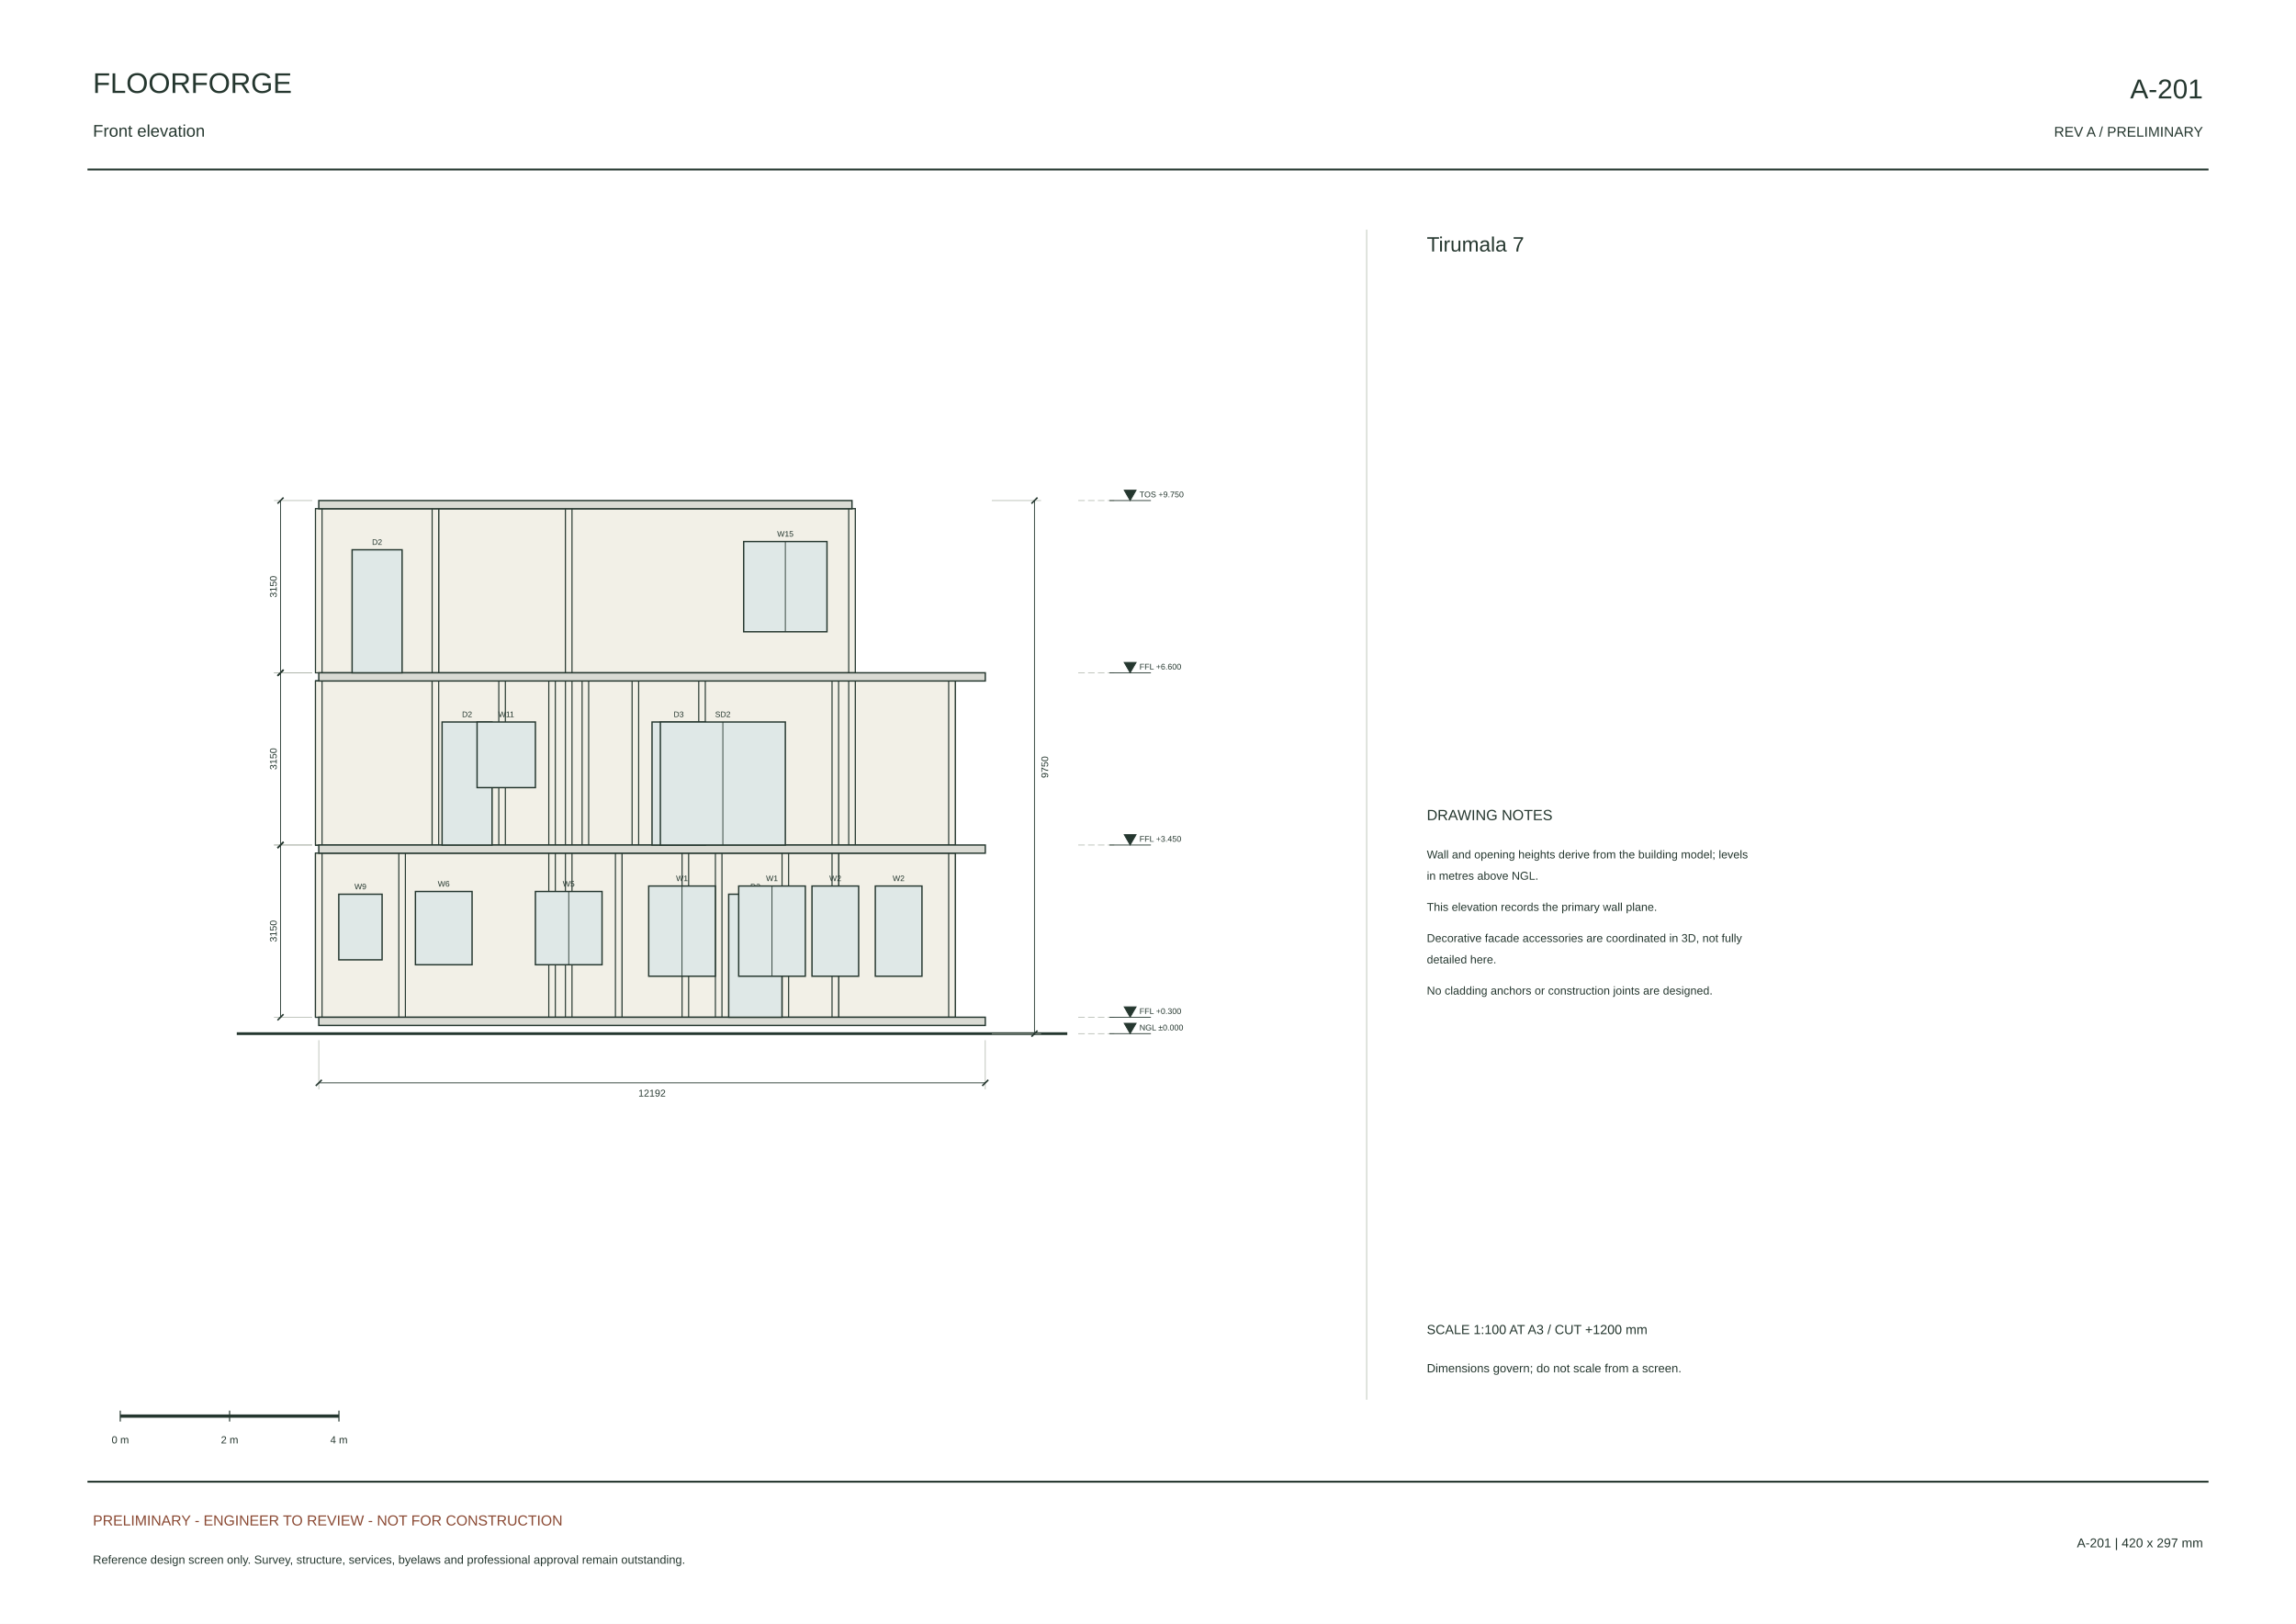
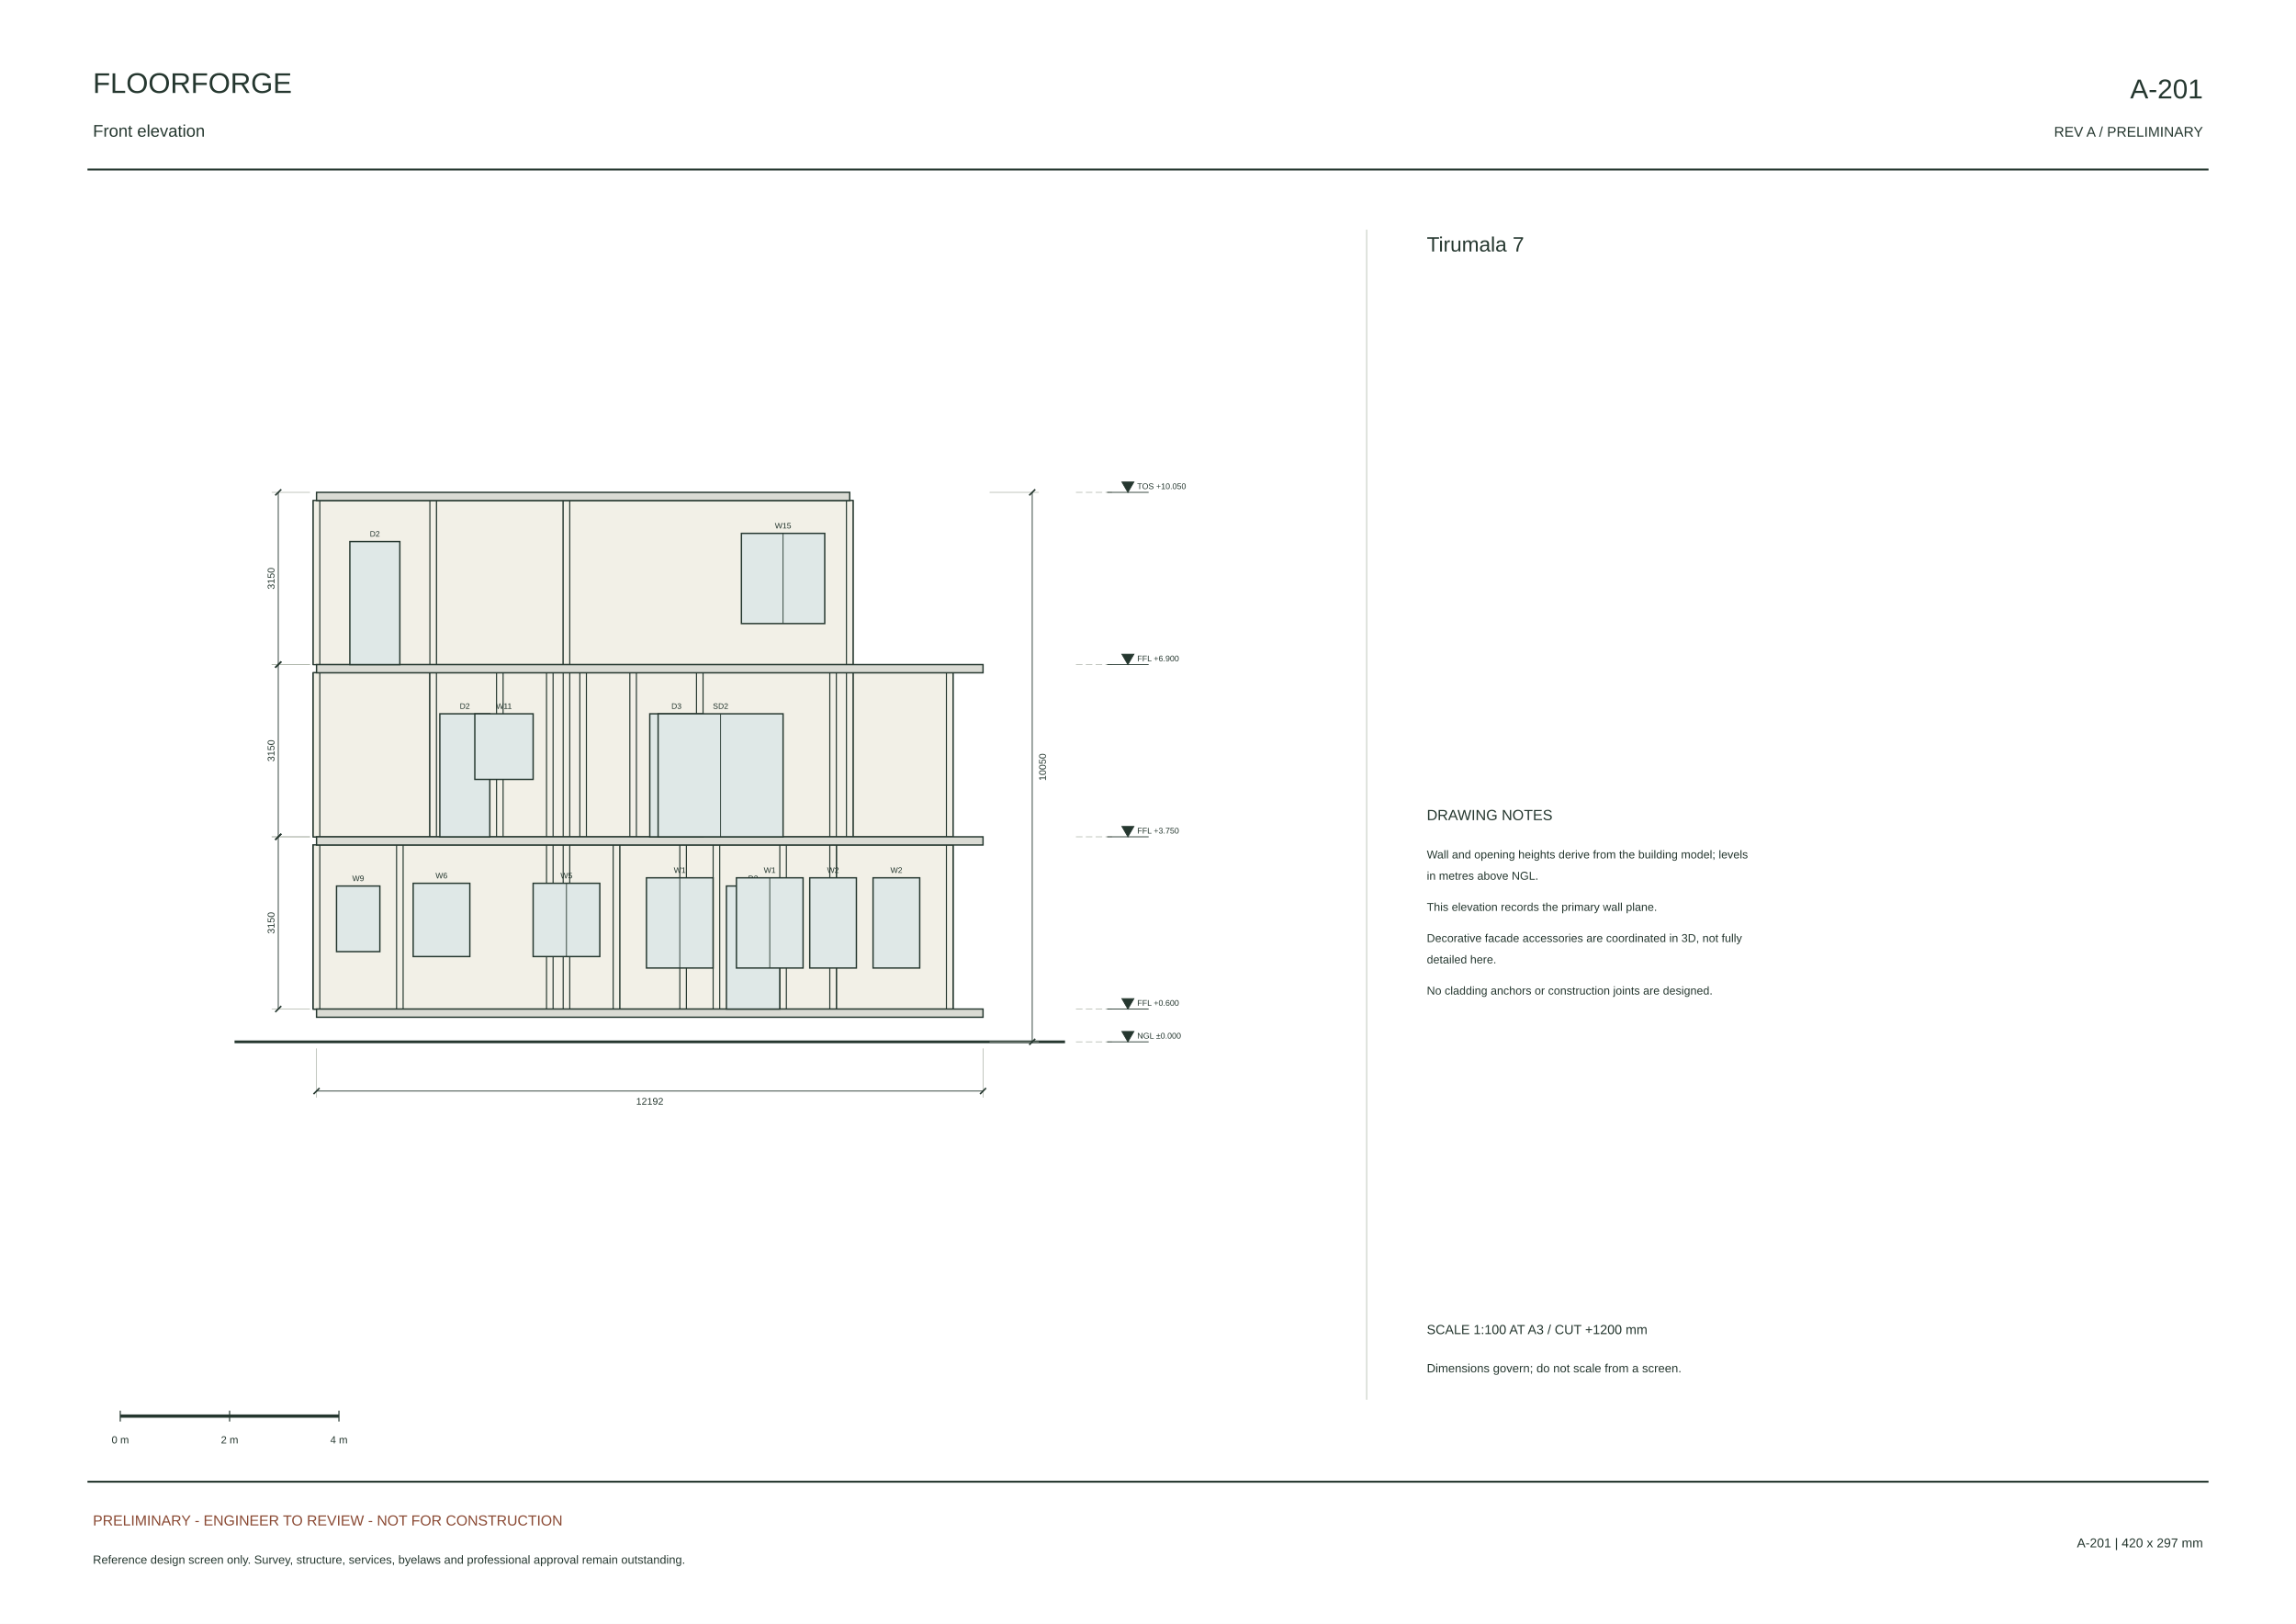
<svg xmlns="http://www.w3.org/2000/svg" width="420mm" height="297mm" viewBox="0 0 420 297">
  <rect width="420" height="297" fill="white" />
  <g font-family="Arial,Helvetica,sans-serif">
    <path d="M 16 31 H 404 M 16 271 H 404" stroke="#25372f" stroke-width=".35" />
    <text x="17" y="17" fill="#25372f" font-size="5.2" text-anchor="start">FLOORFORGE</text>
    <text x="17" y="25" fill="#25372f" font-size="3.1" text-anchor="start">Front elevation</text>
    <text x="403" y="18" fill="#25372f" font-size="5" text-anchor="end">A-201</text>
    <text x="403" y="25" fill="#25372f" font-size="2.6" text-anchor="end">REV A / PRELIMINARY</text>
-     <polygon points="100.387,186.05 174.739,186.05 174.739,156.05 100.387,156.05" fill="#f2f0e7" stroke="#25372f" stroke-width="0.2" />
-     <polygon points="57.715,186.05 101.587,186.05 101.587,156.05 57.715,156.05" fill="#f2f0e7" stroke="#25372f" stroke-width="0.2" />
-     <polygon points="124.771,186.05 144.259,186.05 144.259,156.05 124.771,156.05" fill="#f2f0e7" stroke="#25372f" stroke-width="0.2" />
-     <polygon points="100.387,186.05 125.971,186.05 125.971,156.05 100.387,156.05" fill="#f2f0e7" stroke="#25372f" stroke-width="0.2" />
-     <polygon points="130.867,186.05 174.739,186.05 174.739,156.05 130.867,156.05" fill="#f2f0e7" stroke="#25372f" stroke-width="0.2" />
-     <polygon points="57.715,186.05 101.587,186.05 101.587,156.05 57.715,156.05" fill="#f2f0e7" stroke="#25372f" stroke-width="0.2" />
-     <polygon points="130.867,186.05 174.739,186.05 174.739,156.05 130.867,156.05" fill="#f2f0e7" stroke="#25372f" stroke-width="0.2" />
-     <polygon points="103.435,186.05 153.403,186.05 153.403,156.05 103.435,156.05" fill="#f2f0e7" stroke="#25372f" stroke-width="0.2" />
-     <polygon points="57.715,186.05 74.155,186.05 74.155,156.05 57.715,156.05" fill="#f2f0e7" stroke="#25372f" stroke-width="0.2" />
-     <polygon points="103.435,186.05 153.403,186.05 153.403,156.05 103.435,156.05" fill="#f2f0e7" stroke="#25372f" stroke-width="0.2" />
-     <polygon points="57.715,186.05 74.155,186.05 74.155,156.05 57.715,156.05" fill="#f2f0e7" stroke="#25372f" stroke-width="0.2" />
-     <polygon points="57.715,186.05 113.779,186.05 113.779,156.05 57.715,156.05" fill="#f2f0e7" stroke="#25372f" stroke-width="0.2" />
-     <polygon points="173.539,186.05 174.739,186.05 174.739,156.05 173.539,156.05" fill="#f2f0e7" stroke="#25372f" stroke-width="0.2" />
-     <polygon points="152.203,186.05 153.403,186.05 153.403,156.05 152.203,156.05" fill="#f2f0e7" stroke="#25372f" stroke-width="0.2" />
-     <polygon points="143.059,186.05 144.259,186.05 144.259,156.05 143.059,156.05" fill="#f2f0e7" stroke="#25372f" stroke-width="0.2" />
-     <polygon points="130.867,186.05 132.067,186.05 132.067,156.05 130.867,156.05" fill="#f2f0e7" stroke="#25372f" stroke-width="0.2" />
-     <polygon points="124.771,186.05 125.971,186.05 125.971,156.05 124.771,156.05" fill="#f2f0e7" stroke="#25372f" stroke-width="0.2" />
-     <polygon points="112.579,186.05 113.779,186.05 113.779,156.05 112.579,156.05" fill="#f2f0e7" stroke="#25372f" stroke-width="0.2" />
-     <polygon points="103.435,186.05 104.635,186.05 104.635,156.05 103.435,156.05" fill="#f2f0e7" stroke="#25372f" stroke-width="0.2" />
-     <polygon points="100.387,186.05 101.587,186.05 101.587,156.05 100.387,156.05" fill="#f2f0e7" stroke="#25372f" stroke-width="0.2" />
-     <polygon points="72.955,186.05 74.155,186.05 74.155,156.05 72.955,156.05" fill="#f2f0e7" stroke="#25372f" stroke-width="0.2" />
-     <polygon points="57.715,186.05 58.915,186.05 58.915,156.05 57.715,156.05" fill="#f2f0e7" stroke="#25372f" stroke-width="0.2" />
-     <polygon points="100.387,154.55 174.739,154.55 174.739,124.55 100.387,124.55" fill="#f2f0e7" stroke="#25372f" stroke-width="0.2" />
-     <polygon points="57.715,154.55 92.443,154.55 92.443,124.55 57.715,124.55" fill="#f2f0e7" stroke="#25372f" stroke-width="0.2" />
-     <polygon points="91.243,154.55 129.019,154.55 129.019,124.55 91.243,124.55" fill="#f2f0e7" stroke="#25372f" stroke-width="0.2" />
-     <polygon points="106.483,154.55 129.019,154.55 129.019,124.55 106.483,124.55" fill="#f2f0e7" stroke="#25372f" stroke-width="0.2" />
-     <polygon points="57.715,154.55 92.443,154.55 92.443,124.55 57.715,124.55" fill="#f2f0e7" stroke="#25372f" stroke-width="0.2" />
-     <polygon points="127.819,154.55 174.739,154.55 174.739,124.55 127.819,124.55" fill="#f2f0e7" stroke="#25372f" stroke-width="0.2" />
-     <polygon points="115.627,154.55 156.451,154.55 156.451,124.55 115.627,124.55" fill="#f2f0e7" stroke="#25372f" stroke-width="0.2" />
-     <polygon points="57.715,154.55 80.251,154.55 80.251,124.55 57.715,124.55" fill="#f2f0e7" stroke="#25372f" stroke-width="0.2" />
-     <polygon points="79.051,154.55 104.635,154.55 104.635,124.55 79.051,124.55" fill="#f2f0e7" stroke="#25372f" stroke-width="0.2" />
-     <polygon points="79.051,154.55 156.451,154.55 156.451,124.55 79.051,124.55" fill="#f2f0e7" stroke="#25372f" stroke-width="0.2" />
-     <polygon points="173.539,154.55 174.739,154.55 174.739,124.55 173.539,124.55" fill="#f2f0e7" stroke="#25372f" stroke-width="0.2" />
-     <polygon points="155.251,154.55 156.451,154.55 156.451,124.55 155.251,124.55" fill="#f2f0e7" stroke="#25372f" stroke-width="0.2" />
-     <polygon points="152.203,154.55 153.403,154.55 153.403,124.55 152.203,124.55" fill="#f2f0e7" stroke="#25372f" stroke-width="0.2" />
-     <polygon points="127.819,154.55 129.019,154.55 129.019,124.55 127.819,124.55" fill="#f2f0e7" stroke="#25372f" stroke-width="0.2" />
-     <polygon points="115.627,154.55 116.827,154.55 116.827,124.55 115.627,124.55" fill="#f2f0e7" stroke="#25372f" stroke-width="0.2" />
-     <polygon points="106.483,154.55 107.683,154.55 107.683,124.55 106.483,124.55" fill="#f2f0e7" stroke="#25372f" stroke-width="0.2" />
-     <polygon points="103.435,154.55 104.635,154.55 104.635,124.55 103.435,124.55" fill="#f2f0e7" stroke="#25372f" stroke-width="0.2" />
-     <polygon points="100.387,154.55 101.587,154.55 101.587,124.55 100.387,124.55" fill="#f2f0e7" stroke="#25372f" stroke-width="0.2" />
-     <polygon points="91.243,154.55 92.443,154.55 92.443,124.55 91.243,124.55" fill="#f2f0e7" stroke="#25372f" stroke-width="0.2" />
-     <polygon points="79.051,154.55 80.251,154.55 80.251,124.55 79.051,124.55" fill="#f2f0e7" stroke="#25372f" stroke-width="0.2" />
-     <polygon points="57.715,154.55 58.915,154.55 58.915,124.55 57.715,124.55" fill="#f2f0e7" stroke="#25372f" stroke-width="0.2" />
-     <polygon points="103.435,123.05 156.451,123.05 156.451,93.05 103.435,93.05" fill="#f2f0e7" stroke="#25372f" stroke-width="0.2" />
-     <polygon points="57.715,123.05 104.635,123.05 104.635,93.05 57.715,93.05" fill="#f2f0e7" stroke="#25372f" stroke-width="0.2" />
-     <polygon points="79.051,123.05 104.635,123.05 104.635,93.05 79.051,93.05" fill="#f2f0e7" stroke="#25372f" stroke-width="0.2" />
-     <polygon points="103.435,123.05 156.451,123.05 156.451,93.05 103.435,93.05" fill="#f2f0e7" stroke="#25372f" stroke-width="0.2" />
-     <polygon points="57.715,123.05 80.251,123.05 80.251,93.05 57.715,93.05" fill="#f2f0e7" stroke="#25372f" stroke-width="0.2" />
-     <polygon points="155.251,123.05 156.451,123.05 156.451,93.05 155.251,93.05" fill="#f2f0e7" stroke="#25372f" stroke-width="0.2" />
-     <polygon points="103.435,123.05 104.635,123.05 104.635,93.05 103.435,93.05" fill="#f2f0e7" stroke="#25372f" stroke-width="0.2" />
-     <polygon points="79.051,123.05 80.251,123.05 80.251,93.05 79.051,93.05" fill="#f2f0e7" stroke="#25372f" stroke-width="0.2" />
-     <polygon points="57.715,123.05 58.915,123.05 58.915,93.05 57.715,93.05" fill="#f2f0e7" stroke="#25372f" stroke-width="0.2" />
-     <polygon points="58.315,187.55 180.235,187.55 180.235,186.05 58.315,186.05" fill="#dadbd4" stroke="#25372f" stroke-width="0.25" />
-     <polygon points="58.315,156.05 180.235,156.05 180.235,154.55 58.315,154.55" fill="#dadbd4" stroke="#25372f" stroke-width="0.25" />
-     <polygon points="58.315,124.55 180.235,124.55 180.235,123.05 58.315,123.05" fill="#dadbd4" stroke="#25372f" stroke-width="0.25" />
-     <polygon points="58.315,93.05 155.851,93.05 155.851,91.55 58.315,91.55" fill="#dadbd4" stroke="#25372f" stroke-width="0.25" />
-     <path d="M 43.315 189.05 L 195.235 189.05" fill="none" stroke="#25372f" stroke-width="0.5" />
-     <polygon points="133.296,186.05 143.049,186.05 143.049,163.55 133.296,163.55" fill="#dfe8e7" stroke="#25372f" stroke-width="0.25" />
-     <text x="138.173" y="162.65" fill="#25372f" font-size="1.45" text-anchor="middle">D3</text>
-     <polygon points="160.118,178.55 168.653,178.55 168.653,162.05 160.118,162.05" fill="#dfe8e7" stroke="#25372f" stroke-width="0.25" />
-     <text x="164.385" y="161.15" fill="#25372f" font-size="1.45" text-anchor="middle">W2</text>
-     <polygon points="148.536,178.55 157.07,178.55 157.07,162.05 148.536,162.05" fill="#dfe8e7" stroke="#25372f" stroke-width="0.25" />
-     <text x="152.803" y="161.15" fill="#25372f" font-size="1.45" text-anchor="middle">W2</text>
-     <polygon points="135.125,178.55 147.317,178.55 147.317,162.05 135.125,162.05" fill="#dfe8e7" stroke="#25372f" stroke-width="0.25" />
-     <path d="M 141.221 178.55 L 141.221 162.05" fill="none" stroke="#25372f" stroke-width="0.15" />
-     <text x="141.221" y="161.15" fill="#25372f" font-size="1.45" text-anchor="middle">W1</text>
-     <polygon points="118.665,178.55 130.857,178.55 130.857,162.05 118.665,162.05" fill="#dfe8e7" stroke="#25372f" stroke-width="0.25" />
-     <path d="M 124.761 178.55 L 124.761 162.05" fill="none" stroke="#25372f" stroke-width="0.15" />
-     <text x="124.761" y="161.15" fill="#25372f" font-size="1.45" text-anchor="middle">W1</text>
-     <polygon points="97.939,176.45 110.131,176.45 110.131,163.05 97.939,163.05" fill="#dfe8e7" stroke="#25372f" stroke-width="0.25" />
-     <path d="M 104.035 176.45 L 104.035 163.05" fill="none" stroke="#25372f" stroke-width="0.15" />
-     <text x="104.035" y="162.15" fill="#25372f" font-size="1.45" text-anchor="middle">W5</text>
-     <polygon points="75.993,176.45 86.357,176.45 86.357,163.05 75.993,163.05" fill="#dfe8e7" stroke="#25372f" stroke-width="0.25" />
-     <text x="81.175" y="162.15" fill="#25372f" font-size="1.45" text-anchor="middle">W6</text>
-     <polygon points="61.973,175.55 69.897,175.55 69.897,163.55 61.973,163.55" fill="#dfe8e7" stroke="#25372f" stroke-width="0.25" />
-     <text x="65.935" y="162.65" fill="#25372f" font-size="1.45" text-anchor="middle">W9</text>
-     <polygon points="119.275,154.55 129.029,154.55 129.029,132.05 119.275,132.05" fill="#dfe8e7" stroke="#25372f" stroke-width="0.25" />
-     <text x="124.152" y="131.15" fill="#25372f" font-size="1.45" text-anchor="middle">D3</text>
-     <polygon points="120.799,154.55 143.659,154.55 143.659,132.05 120.799,132.05" fill="#dfe8e7" stroke="#25372f" stroke-width="0.25" />
-     <path d="M 132.229 154.55 L 132.229 132.05" fill="none" stroke="#25372f" stroke-width="0.15" />
-     <text x="132.229" y="131.15" fill="#25372f" font-size="1.45" text-anchor="middle">SD2</text>
-     <polygon points="80.87,154.55 90.014,154.55 90.014,132.05 80.87,132.05" fill="#dfe8e7" stroke="#25372f" stroke-width="0.25" />
-     <text x="85.442" y="131.15" fill="#25372f" font-size="1.45" text-anchor="middle">D2</text>
-     <polygon points="87.271,144.05 97.939,144.05 97.939,132.05 87.271,132.05" fill="#dfe8e7" stroke="#25372f" stroke-width="0.25" />
-     <text x="92.605" y="131.15" fill="#25372f" font-size="1.45" text-anchor="middle">W11</text>
-     <polygon points="64.411,123.05 73.555,123.05 73.555,100.55 64.411,100.55" fill="#dfe8e7" stroke="#25372f" stroke-width="0.25" />
-     <text x="68.983" y="99.65" fill="#25372f" font-size="1.45" text-anchor="middle">D2</text>
-     <polygon points="136.039,115.55 151.279,115.55 151.279,99.05 136.039,99.05" fill="#dfe8e7" stroke="#25372f" stroke-width="0.25" />
-     <path d="M 143.659 115.55 L 143.659 99.05" fill="none" stroke="#25372f" stroke-width="0.15" />
-     <text x="143.659" y="98.15" fill="#25372f" font-size="1.45" text-anchor="middle">W15</text>
-     <path d="M 58.315 190.25 L 58.315 199.25" fill="none" stroke="#a8afa4" stroke-width="0.12" />
-     <path d="M 180.235 190.25 L 180.235 199.25" fill="none" stroke="#a8afa4" stroke-width="0.12" />
-     <path d="M 58.315 198.05 L 180.235 198.05" fill="none" stroke="#25372f" stroke-width="0.15" />
-     <path d="M 57.765 198.6 L 58.865 197.5" fill="none" stroke="#25372f" stroke-width="0.28" />
-     <path d="M 179.685 198.6 L 180.785 197.5" fill="none" stroke="#25372f" stroke-width="0.28" />
-     <text x="119.275" y="200.55" fill="#25372f" font-size="1.8" text-anchor="middle">12192</text>
-     <path d="M 181.435 189.05 L 190.435 189.05" fill="none" stroke="#a8afa4" stroke-width="0.12" />
-     <path d="M 181.435 91.55 L 190.435 91.55" fill="none" stroke="#a8afa4" stroke-width="0.12" />
-     <path d="M 189.235 189.05 L 189.235 91.55" fill="none" stroke="#25372f" stroke-width="0.15" />
-     <path d="M 188.685 189.6 L 189.785 188.5" fill="none" stroke="#25372f" stroke-width="0.28" />
-     <path d="M 188.685 92.1 L 189.785 91" fill="none" stroke="#25372f" stroke-width="0.28" />
-     <text x="191.735" y="140.3" fill="#25372f" font-size="1.8" text-anchor="middle" transform="rotate(-90.0 191.735 140.3)">9750</text>
-     <path d="M 57.115 186.05 L 50.115 186.05" fill="none" stroke="#a8afa4" stroke-width="0.12" />
-     <path d="M 57.115 154.55 L 50.115 154.55" fill="none" stroke="#a8afa4" stroke-width="0.12" />
-     <path d="M 51.315 186.05 L 51.315 154.55" fill="none" stroke="#25372f" stroke-width="0.15" />
-     <path d="M 50.765 186.6 L 51.865 185.5" fill="none" stroke="#25372f" stroke-width="0.28" />
-     <path d="M 50.765 155.1 L 51.865 154" fill="none" stroke="#25372f" stroke-width="0.28" />
-     <text x="50.615" y="170.3" fill="#25372f" font-size="1.8" text-anchor="middle" transform="rotate(-90.0 50.615 170.3)">3150</text>
-     <path d="M 57.115 154.55 L 50.115 154.55" fill="none" stroke="#a8afa4" stroke-width="0.12" />
-     <path d="M 57.115 123.05 L 50.115 123.05" fill="none" stroke="#a8afa4" stroke-width="0.12" />
-     <path d="M 51.315 154.55 L 51.315 123.05" fill="none" stroke="#25372f" stroke-width="0.15" />
-     <path d="M 50.765 155.1 L 51.865 154" fill="none" stroke="#25372f" stroke-width="0.28" />
-     <path d="M 50.765 123.6 L 51.865 122.5" fill="none" stroke="#25372f" stroke-width="0.28" />
-     <text x="50.615" y="138.8" fill="#25372f" font-size="1.8" text-anchor="middle" transform="rotate(-90.0 50.615 138.8)">3150</text>
-     <path d="M 57.115 123.05 L 50.115 123.05" fill="none" stroke="#a8afa4" stroke-width="0.12" />
-     <path d="M 57.115 91.55 L 50.115 91.55" fill="none" stroke="#a8afa4" stroke-width="0.12" />
-     <path d="M 51.315 123.05 L 51.315 91.55" fill="none" stroke="#25372f" stroke-width="0.15" />
-     <path d="M 50.765 123.6 L 51.865 122.5" fill="none" stroke="#25372f" stroke-width="0.28" />
-     <path d="M 50.765 92.1 L 51.865 91" fill="none" stroke="#25372f" stroke-width="0.28" />
-     <text x="50.615" y="107.3" fill="#25372f" font-size="1.8" text-anchor="middle" transform="rotate(-90.0 50.615 107.3)">3150</text>
-     <path d="M 197.235 189.05 L 204.235 189.05" fill="none" stroke="#a8afa4" stroke-width="0.12" stroke-dasharray="1.2 .6" />
-     <polygon points="205.635,187.15 207.835,187.15 206.735,189.05" fill="#25372f" stroke="#25372f" stroke-width="0.15" />
-     <path d="M 202.935 189.05 L 210.535 189.05" fill="none" stroke="#25372f" stroke-width="0.15" />
-     <text x="208.435" y="188.45" fill="#25372f" font-size="1.5" text-anchor="start">NGL ±0.000</text>
-     <path d="M 197.235 186.05 L 204.235 186.05" fill="none" stroke="#a8afa4" stroke-width="0.12" stroke-dasharray="1.2 .6" />
-     <polygon points="205.635,184.15 207.835,184.15 206.735,186.05" fill="#25372f" stroke="#25372f" stroke-width="0.15" />
-     <path d="M 202.935 186.05 L 210.535 186.05" fill="none" stroke="#25372f" stroke-width="0.15" />
-     <text x="208.435" y="185.45" fill="#25372f" font-size="1.5" text-anchor="start">FFL +0.300</text>
-     <path d="M 197.235 154.55 L 204.235 154.55" fill="none" stroke="#a8afa4" stroke-width="0.12" stroke-dasharray="1.2 .6" />
-     <polygon points="205.635,152.65 207.835,152.65 206.735,154.55" fill="#25372f" stroke="#25372f" stroke-width="0.15" />
-     <path d="M 202.935 154.55 L 210.535 154.55" fill="none" stroke="#25372f" stroke-width="0.15" />
-     <text x="208.435" y="153.95" fill="#25372f" font-size="1.5" text-anchor="start">FFL +3.450</text>
-     <path d="M 197.235 123.05 L 204.235 123.05" fill="none" stroke="#a8afa4" stroke-width="0.12" stroke-dasharray="1.2 .6" />
-     <polygon points="205.635,121.15 207.835,121.15 206.735,123.05" fill="#25372f" stroke="#25372f" stroke-width="0.15" />
-     <path d="M 202.935 123.05 L 210.535 123.05" fill="none" stroke="#25372f" stroke-width="0.15" />
-     <text x="208.435" y="122.45" fill="#25372f" font-size="1.5" text-anchor="start">FFL +6.600</text>
-     <path d="M 197.235 91.55 L 204.235 91.55" fill="none" stroke="#a8afa4" stroke-width="0.12" stroke-dasharray="1.2 .6" />
-     <polygon points="205.635,89.65 207.835,89.65 206.735,91.55" fill="#25372f" stroke="#25372f" stroke-width="0.15" />
-     <path d="M 202.935 91.55 L 210.535 91.55" fill="none" stroke="#25372f" stroke-width="0.15" />
-     <text x="208.435" y="90.95" fill="#25372f" font-size="1.5" text-anchor="start">TOS +9.750</text>
+     <polygon points="99.975,184.55 174.327,184.55 174.327,154.55 99.975,154.55" fill="#f2f0e7" stroke="#25372f" stroke-width="0.2" />
+     <polygon points="57.303,184.55 101.174,184.55 101.174,154.55 57.303,154.55" fill="#f2f0e7" stroke="#25372f" stroke-width="0.2" />
+     <polygon points="124.359,184.55 143.846,184.55 143.846,154.55 124.359,154.55" fill="#f2f0e7" stroke="#25372f" stroke-width="0.2" />
+     <polygon points="99.975,184.55 125.558,184.55 125.558,154.55 99.975,154.55" fill="#f2f0e7" stroke="#25372f" stroke-width="0.2" />
+     <polygon points="130.454,184.55 174.327,184.55 174.327,154.55 130.454,154.55" fill="#f2f0e7" stroke="#25372f" stroke-width="0.2" />
+     <polygon points="57.303,184.55 101.174,184.55 101.174,154.55 57.303,154.55" fill="#f2f0e7" stroke="#25372f" stroke-width="0.2" />
+     <polygon points="130.454,184.55 174.327,184.55 174.327,154.55 130.454,154.55" fill="#f2f0e7" stroke="#25372f" stroke-width="0.2" />
+     <polygon points="103.022,184.55 152.99,184.55 152.99,154.55 103.022,154.55" fill="#f2f0e7" stroke="#25372f" stroke-width="0.2" />
+     <polygon points="57.303,184.55 73.743,184.55 73.743,154.55 57.303,154.55" fill="#f2f0e7" stroke="#25372f" stroke-width="0.2" />
+     <polygon points="103.022,184.55 152.99,184.55 152.99,154.55 103.022,154.55" fill="#f2f0e7" stroke="#25372f" stroke-width="0.2" />
+     <polygon points="57.303,184.55 73.743,184.55 73.743,154.55 57.303,154.55" fill="#f2f0e7" stroke="#25372f" stroke-width="0.2" />
+     <polygon points="57.303,184.55 113.367,184.55 113.367,154.55 57.303,154.55" fill="#f2f0e7" stroke="#25372f" stroke-width="0.2" />
+     <polygon points="173.126,184.55 174.327,184.55 174.327,154.55 173.126,154.55" fill="#f2f0e7" stroke="#25372f" stroke-width="0.2" />
+     <polygon points="151.791,184.55 152.99,184.55 152.99,154.55 151.791,154.55" fill="#f2f0e7" stroke="#25372f" stroke-width="0.2" />
+     <polygon points="142.647,184.55 143.846,184.55 143.846,154.55 142.647,154.55" fill="#f2f0e7" stroke="#25372f" stroke-width="0.2" />
+     <polygon points="130.454,184.55 131.655,184.55 131.655,154.55 130.454,154.55" fill="#f2f0e7" stroke="#25372f" stroke-width="0.2" />
+     <polygon points="124.359,184.55 125.558,184.55 125.558,154.55 124.359,154.55" fill="#f2f0e7" stroke="#25372f" stroke-width="0.2" />
+     <polygon points="112.166,184.55 113.367,184.55 113.367,154.55 112.166,154.55" fill="#f2f0e7" stroke="#25372f" stroke-width="0.2" />
+     <polygon points="103.022,184.55 104.222,184.55 104.222,154.55 103.022,154.55" fill="#f2f0e7" stroke="#25372f" stroke-width="0.2" />
+     <polygon points="99.975,184.55 101.174,184.55 101.174,154.55 99.975,154.55" fill="#f2f0e7" stroke="#25372f" stroke-width="0.2" />
+     <polygon points="72.543,184.55 73.743,184.55 73.743,154.55 72.543,154.55" fill="#f2f0e7" stroke="#25372f" stroke-width="0.2" />
+     <polygon points="57.303,184.55 58.502,184.55 58.502,154.55 57.303,154.55" fill="#f2f0e7" stroke="#25372f" stroke-width="0.2" />
+     <polygon points="99.975,153.05 174.327,153.05 174.327,123.05 99.975,123.05" fill="#f2f0e7" stroke="#25372f" stroke-width="0.2" />
+     <polygon points="57.303,153.05 92.031,153.05 92.031,123.05 57.303,123.05" fill="#f2f0e7" stroke="#25372f" stroke-width="0.2" />
+     <polygon points="90.831,153.05 128.607,153.05 128.607,123.05 90.831,123.05" fill="#f2f0e7" stroke="#25372f" stroke-width="0.2" />
+     <polygon points="106.07,153.05 128.607,153.05 128.607,123.05 106.07,123.05" fill="#f2f0e7" stroke="#25372f" stroke-width="0.2" />
+     <polygon points="57.303,153.05 92.031,153.05 92.031,123.05 57.303,123.05" fill="#f2f0e7" stroke="#25372f" stroke-width="0.2" />
+     <polygon points="127.406,153.05 174.327,153.05 174.327,123.05 127.406,123.05" fill="#f2f0e7" stroke="#25372f" stroke-width="0.2" />
+     <polygon points="115.215,153.05 156.038,153.05 156.038,123.05 115.215,123.05" fill="#f2f0e7" stroke="#25372f" stroke-width="0.2" />
+     <polygon points="57.303,153.05 79.838,153.05 79.838,123.05 57.303,123.05" fill="#f2f0e7" stroke="#25372f" stroke-width="0.2" />
+     <polygon points="78.638,153.05 104.222,153.05 104.222,123.05 78.638,123.05" fill="#f2f0e7" stroke="#25372f" stroke-width="0.2" />
+     <polygon points="78.638,153.05 156.038,153.05 156.038,123.05 78.638,123.05" fill="#f2f0e7" stroke="#25372f" stroke-width="0.2" />
+     <polygon points="173.126,153.05 174.327,153.05 174.327,123.05 173.126,123.05" fill="#f2f0e7" stroke="#25372f" stroke-width="0.2" />
+     <polygon points="154.839,153.05 156.038,153.05 156.038,123.05 154.839,123.05" fill="#f2f0e7" stroke="#25372f" stroke-width="0.2" />
+     <polygon points="151.791,153.05 152.99,153.05 152.99,123.05 151.791,123.05" fill="#f2f0e7" stroke="#25372f" stroke-width="0.2" />
+     <polygon points="127.406,153.05 128.607,153.05 128.607,123.05 127.406,123.05" fill="#f2f0e7" stroke="#25372f" stroke-width="0.2" />
+     <polygon points="115.215,153.05 116.415,153.05 116.415,123.05 115.215,123.05" fill="#f2f0e7" stroke="#25372f" stroke-width="0.2" />
+     <polygon points="106.07,153.05 107.27,153.05 107.27,123.05 106.07,123.05" fill="#f2f0e7" stroke="#25372f" stroke-width="0.2" />
+     <polygon points="103.022,153.05 104.222,153.05 104.222,123.05 103.022,123.05" fill="#f2f0e7" stroke="#25372f" stroke-width="0.2" />
+     <polygon points="99.975,153.05 101.174,153.05 101.174,123.05 99.975,123.05" fill="#f2f0e7" stroke="#25372f" stroke-width="0.2" />
+     <polygon points="90.831,153.05 92.031,153.05 92.031,123.05 90.831,123.05" fill="#f2f0e7" stroke="#25372f" stroke-width="0.2" />
+     <polygon points="78.638,153.05 79.838,153.05 79.838,123.05 78.638,123.05" fill="#f2f0e7" stroke="#25372f" stroke-width="0.2" />
+     <polygon points="57.303,153.05 58.502,153.05 58.502,123.05 57.303,123.05" fill="#f2f0e7" stroke="#25372f" stroke-width="0.2" />
+     <polygon points="103.022,121.55 156.038,121.55 156.038,91.55 103.022,91.55" fill="#f2f0e7" stroke="#25372f" stroke-width="0.2" />
+     <polygon points="57.303,121.55 104.222,121.55 104.222,91.55 57.303,91.55" fill="#f2f0e7" stroke="#25372f" stroke-width="0.2" />
+     <polygon points="78.638,121.55 104.222,121.55 104.222,91.55 78.638,91.55" fill="#f2f0e7" stroke="#25372f" stroke-width="0.2" />
+     <polygon points="103.022,121.55 156.038,121.55 156.038,91.55 103.022,91.55" fill="#f2f0e7" stroke="#25372f" stroke-width="0.2" />
+     <polygon points="57.303,121.55 79.838,121.55 79.838,91.55 57.303,91.55" fill="#f2f0e7" stroke="#25372f" stroke-width="0.2" />
+     <polygon points="154.839,121.55 156.038,121.55 156.038,91.55 154.839,91.55" fill="#f2f0e7" stroke="#25372f" stroke-width="0.2" />
+     <polygon points="103.022,121.55 104.222,121.55 104.222,91.55 103.022,91.55" fill="#f2f0e7" stroke="#25372f" stroke-width="0.2" />
+     <polygon points="78.638,121.55 79.838,121.55 79.838,91.55 78.638,91.55" fill="#f2f0e7" stroke="#25372f" stroke-width="0.2" />
+     <polygon points="57.303,121.55 58.502,121.55 58.502,91.55 57.303,91.55" fill="#f2f0e7" stroke="#25372f" stroke-width="0.2" />
+     <polygon points="57.903,186.05 179.822,186.05 179.822,184.55 57.903,184.55" fill="#dadbd4" stroke="#25372f" stroke-width="0.25" />
+     <polygon points="57.903,154.55 179.822,154.55 179.822,153.05 57.903,153.05" fill="#dadbd4" stroke="#25372f" stroke-width="0.25" />
+     <polygon points="57.903,123.05 179.822,123.05 179.822,121.55 57.903,121.55" fill="#dadbd4" stroke="#25372f" stroke-width="0.25" />
+     <polygon points="57.903,91.55 155.439,91.55 155.439,90.05 57.903,90.05" fill="#dadbd4" stroke="#25372f" stroke-width="0.25" />
+     <path d="M 42.903 190.55 L 194.822 190.55" fill="none" stroke="#25372f" stroke-width="0.5" />
+     <polygon points="132.883,184.55 142.637,184.55 142.637,162.05 132.883,162.05" fill="#dfe8e7" stroke="#25372f" stroke-width="0.25" />
+     <text x="137.76" y="161.15" fill="#25372f" font-size="1.45" text-anchor="middle">D3</text>
+     <polygon points="159.706,177.05 168.24,177.05 168.24,160.55 159.706,160.55" fill="#dfe8e7" stroke="#25372f" stroke-width="0.25" />
+     <text x="163.973" y="159.65" fill="#25372f" font-size="1.45" text-anchor="middle">W2</text>
+     <polygon points="148.123,177.05 156.658,177.05 156.658,160.55 148.123,160.55" fill="#dfe8e7" stroke="#25372f" stroke-width="0.25" />
+     <text x="152.391" y="159.65" fill="#25372f" font-size="1.45" text-anchor="middle">W2</text>
+     <polygon points="134.712,177.05 146.904,177.05 146.904,160.55 134.712,160.55" fill="#dfe8e7" stroke="#25372f" stroke-width="0.25" />
+     <path d="M 140.808 177.05 L 140.808 160.55" fill="none" stroke="#25372f" stroke-width="0.15" />
+     <text x="140.808" y="159.65" fill="#25372f" font-size="1.45" text-anchor="middle">W1</text>
+     <polygon points="118.253,177.05 130.445,177.05 130.445,160.55 118.253,160.55" fill="#dfe8e7" stroke="#25372f" stroke-width="0.25" />
+     <path d="M 124.349 177.05 L 124.349 160.55" fill="none" stroke="#25372f" stroke-width="0.15" />
+     <text x="124.349" y="159.65" fill="#25372f" font-size="1.45" text-anchor="middle">W1</text>
+     <polygon points="97.526,174.95 109.719,174.95 109.719,161.55 97.526,161.55" fill="#dfe8e7" stroke="#25372f" stroke-width="0.25" />
+     <path d="M 103.623 174.95 L 103.623 161.55" fill="none" stroke="#25372f" stroke-width="0.15" />
+     <text x="103.623" y="160.65" fill="#25372f" font-size="1.45" text-anchor="middle">W5</text>
+     <polygon points="75.581,174.95 85.944,174.95 85.944,161.55 75.581,161.55" fill="#dfe8e7" stroke="#25372f" stroke-width="0.25" />
+     <text x="80.763" y="160.65" fill="#25372f" font-size="1.45" text-anchor="middle">W6</text>
+     <polygon points="61.56,174.05 69.485,174.05 69.485,162.05 61.56,162.05" fill="#dfe8e7" stroke="#25372f" stroke-width="0.25" />
+     <text x="65.522" y="161.15" fill="#25372f" font-size="1.45" text-anchor="middle">W9</text>
+     <polygon points="118.862,153.05 128.616,153.05 128.616,130.55 118.862,130.55" fill="#dfe8e7" stroke="#25372f" stroke-width="0.25" />
+     <text x="123.739" y="129.65" fill="#25372f" font-size="1.45" text-anchor="middle">D3</text>
+     <polygon points="120.386,153.05 143.246,153.05 143.246,130.55 120.386,130.55" fill="#dfe8e7" stroke="#25372f" stroke-width="0.25" />
+     <path d="M 131.816 153.05 L 131.816 130.55" fill="none" stroke="#25372f" stroke-width="0.15" />
+     <text x="131.816" y="129.65" fill="#25372f" font-size="1.45" text-anchor="middle">SD2</text>
+     <polygon points="80.458,153.05 89.602,153.05 89.602,130.55 80.458,130.55" fill="#dfe8e7" stroke="#25372f" stroke-width="0.25" />
+     <text x="85.03" y="129.65" fill="#25372f" font-size="1.45" text-anchor="middle">D2</text>
+     <polygon points="86.859,142.55 97.526,142.55 97.526,130.55 86.859,130.55" fill="#dfe8e7" stroke="#25372f" stroke-width="0.25" />
+     <text x="92.192" y="129.65" fill="#25372f" font-size="1.45" text-anchor="middle">W11</text>
+     <polygon points="63.998,121.55 73.142,121.55 73.142,99.05 63.998,99.05" fill="#dfe8e7" stroke="#25372f" stroke-width="0.25" />
+     <text x="68.57" y="98.15" fill="#25372f" font-size="1.45" text-anchor="middle">D2</text>
+     <polygon points="135.626,114.05 150.867,114.05 150.867,97.55 135.626,97.55" fill="#dfe8e7" stroke="#25372f" stroke-width="0.25" />
+     <path d="M 143.246 114.05 L 143.246 97.55" fill="none" stroke="#25372f" stroke-width="0.15" />
+     <text x="143.246" y="96.65" fill="#25372f" font-size="1.45" text-anchor="middle">W15</text>
+     <path d="M 57.903 191.75 L 57.903 200.75" fill="none" stroke="#a8afa4" stroke-width="0.12" />
+     <path d="M 179.822 191.75 L 179.822 200.75" fill="none" stroke="#a8afa4" stroke-width="0.12" />
+     <path d="M 57.903 199.55 L 179.822 199.55" fill="none" stroke="#25372f" stroke-width="0.15" />
+     <path d="M 57.352 200.1 L 58.453 199" fill="none" stroke="#25372f" stroke-width="0.28" />
+     <path d="M 179.273 200.1 L 180.373 199" fill="none" stroke="#25372f" stroke-width="0.28" />
+     <text x="118.862" y="202.05" fill="#25372f" font-size="1.8" text-anchor="middle">12192</text>
+     <path d="M 181.023 190.55 L 190.023 190.55" fill="none" stroke="#a8afa4" stroke-width="0.12" />
+     <path d="M 181.023 90.05 L 190.023 90.05" fill="none" stroke="#a8afa4" stroke-width="0.12" />
+     <path d="M 188.822 190.55 L 188.822 90.05" fill="none" stroke="#25372f" stroke-width="0.15" />
+     <path d="M 188.273 191.1 L 189.373 190" fill="none" stroke="#25372f" stroke-width="0.28" />
+     <path d="M 188.273 90.6 L 189.373 89.5" fill="none" stroke="#25372f" stroke-width="0.28" />
+     <text x="191.322" y="140.3" fill="#25372f" font-size="1.8" text-anchor="middle" transform="rotate(-90.0 191.3225 140.3)">10050</text>
+     <path d="M 56.703 184.55 L 49.703 184.55" fill="none" stroke="#a8afa4" stroke-width="0.12" />
+     <path d="M 56.703 153.05 L 49.703 153.05" fill="none" stroke="#a8afa4" stroke-width="0.12" />
+     <path d="M 50.903 184.55 L 50.903 153.05" fill="none" stroke="#25372f" stroke-width="0.15" />
+     <path d="M 50.352 185.1 L 51.453 184" fill="none" stroke="#25372f" stroke-width="0.28" />
+     <path d="M 50.352 153.6 L 51.453 152.5" fill="none" stroke="#25372f" stroke-width="0.28" />
+     <text x="50.203" y="168.8" fill="#25372f" font-size="1.8" text-anchor="middle" transform="rotate(-90.0 50.2025 168.8)">3150</text>
+     <path d="M 56.703 153.05 L 49.703 153.05" fill="none" stroke="#a8afa4" stroke-width="0.12" />
+     <path d="M 56.703 121.55 L 49.703 121.55" fill="none" stroke="#a8afa4" stroke-width="0.12" />
+     <path d="M 50.903 153.05 L 50.903 121.55" fill="none" stroke="#25372f" stroke-width="0.15" />
+     <path d="M 50.352 153.6 L 51.453 152.5" fill="none" stroke="#25372f" stroke-width="0.28" />
+     <path d="M 50.352 122.1 L 51.453 121" fill="none" stroke="#25372f" stroke-width="0.28" />
+     <text x="50.203" y="137.3" fill="#25372f" font-size="1.8" text-anchor="middle" transform="rotate(-90.0 50.2025 137.3)">3150</text>
+     <path d="M 56.703 121.55 L 49.703 121.55" fill="none" stroke="#a8afa4" stroke-width="0.12" />
+     <path d="M 56.703 90.05 L 49.703 90.05" fill="none" stroke="#a8afa4" stroke-width="0.12" />
+     <path d="M 50.903 121.55 L 50.903 90.05" fill="none" stroke="#25372f" stroke-width="0.15" />
+     <path d="M 50.352 122.1 L 51.453 121" fill="none" stroke="#25372f" stroke-width="0.28" />
+     <path d="M 50.352 90.6 L 51.453 89.5" fill="none" stroke="#25372f" stroke-width="0.28" />
+     <text x="50.203" y="105.8" fill="#25372f" font-size="1.8" text-anchor="middle" transform="rotate(-90.0 50.2025 105.8)">3150</text>
+     <path d="M 196.822 190.55 L 203.822 190.55" fill="none" stroke="#a8afa4" stroke-width="0.12" stroke-dasharray="1.2 .6" />
+     <polygon points="205.222,188.65 207.423,188.65 206.322,190.55" fill="#25372f" stroke="#25372f" stroke-width="0.15" />
+     <path d="M 202.523 190.55 L 210.123 190.55" fill="none" stroke="#25372f" stroke-width="0.15" />
+     <text x="208.023" y="189.95" fill="#25372f" font-size="1.5" text-anchor="start">NGL ±0.000</text>
+     <path d="M 196.822 184.55 L 203.822 184.55" fill="none" stroke="#a8afa4" stroke-width="0.12" stroke-dasharray="1.2 .6" />
+     <polygon points="205.222,182.65 207.423,182.65 206.322,184.55" fill="#25372f" stroke="#25372f" stroke-width="0.15" />
+     <path d="M 202.523 184.55 L 210.123 184.55" fill="none" stroke="#25372f" stroke-width="0.15" />
+     <text x="208.023" y="183.95" fill="#25372f" font-size="1.5" text-anchor="start">FFL +0.600</text>
+     <path d="M 196.822 153.05 L 203.822 153.05" fill="none" stroke="#a8afa4" stroke-width="0.12" stroke-dasharray="1.2 .6" />
+     <polygon points="205.222,151.15 207.423,151.15 206.322,153.05" fill="#25372f" stroke="#25372f" stroke-width="0.15" />
+     <path d="M 202.523 153.05 L 210.123 153.05" fill="none" stroke="#25372f" stroke-width="0.15" />
+     <text x="208.023" y="152.45" fill="#25372f" font-size="1.5" text-anchor="start">FFL +3.750</text>
+     <path d="M 196.822 121.55 L 203.822 121.55" fill="none" stroke="#a8afa4" stroke-width="0.12" stroke-dasharray="1.2 .6" />
+     <polygon points="205.222,119.65 207.423,119.65 206.322,121.55" fill="#25372f" stroke="#25372f" stroke-width="0.15" />
+     <path d="M 202.523 121.55 L 210.123 121.55" fill="none" stroke="#25372f" stroke-width="0.15" />
+     <text x="208.023" y="120.95" fill="#25372f" font-size="1.5" text-anchor="start">FFL +6.900</text>
+     <path d="M 196.822 90.05 L 203.822 90.05" fill="none" stroke="#a8afa4" stroke-width="0.12" stroke-dasharray="1.2 .6" />
+     <polygon points="205.222,88.15 207.423,88.15 206.322,90.05" fill="#25372f" stroke="#25372f" stroke-width="0.15" />
+     <path d="M 202.523 90.05 L 210.123 90.05" fill="none" stroke="#25372f" stroke-width="0.15" />
+     <text x="208.023" y="89.45" fill="#25372f" font-size="1.5" text-anchor="start">TOS +10.050</text>
    <path d="M 250 42 V 256" stroke="#c9d0c7" stroke-width=".2" />
    <text x="261" y="46" fill="#25372f" font-size="3.8" text-anchor="start">Tirumala 7</text>
    <text x="261" y="150" fill="#25372f" font-size="2.7" text-anchor="start">DRAWING NOTES</text>
    <text x="261" y="157" fill="#25372f" font-size="2.1" text-anchor="start">Wall and opening heights derive from the building model; levels</text>
    <text x="261" y="160.9" fill="#25372f" font-size="2.1" text-anchor="start">in metres above NGL.</text>
    <text x="261" y="166.6" fill="#25372f" font-size="2.1" text-anchor="start">This elevation records the primary wall plane.</text>
    <text x="261" y="172.3" fill="#25372f" font-size="2.1" text-anchor="start">Decorative facade accessories are coordinated in 3D, not fully</text>
    <text x="261" y="176.2" fill="#25372f" font-size="2.1" text-anchor="start">detailed here.</text>
    <text x="261" y="181.9" fill="#25372f" font-size="2.1" text-anchor="start">No cladding anchors or construction joints are designed.</text>
    <text x="261" y="244" fill="#25372f" font-size="2.4" text-anchor="start">SCALE 1:100 AT A3 / CUT +1200 mm</text>
    <text x="261" y="251" fill="#25372f" font-size="2.2" text-anchor="start">Dimensions govern; do not scale from a screen.</text>
    <path d="M 22 259 H 62.0" stroke="#25372f" stroke-width=".6" />
    <path d="M 22.0 258 V 260" stroke="#25372f" stroke-width=".2" />
    <text x="22" y="264" fill="#25372f" font-size="1.9" text-anchor="middle">0 m</text>
    <path d="M 42.0 258 V 260" stroke="#25372f" stroke-width=".2" />
    <text x="42" y="264" fill="#25372f" font-size="1.9" text-anchor="middle">2 m</text>
    <path d="M 62.0 258 V 260" stroke="#25372f" stroke-width=".2" />
    <text x="62" y="264" fill="#25372f" font-size="1.9" text-anchor="middle">4 m</text>
    <text x="17" y="279" fill="#8a4933" font-size="2.65" text-anchor="start">PRELIMINARY - ENGINEER TO REVIEW - NOT FOR CONSTRUCTION</text>
    <text x="17" y="286" fill="#25372f" font-size="2.15" text-anchor="start">Reference design screen only. Survey, structure, services, byelaws and professional approval remain outstanding.</text>
    <text x="403" y="283" fill="#25372f" font-size="2.35" text-anchor="end">A-201  |  420 x 297 mm</text>
  </g>
</svg>
